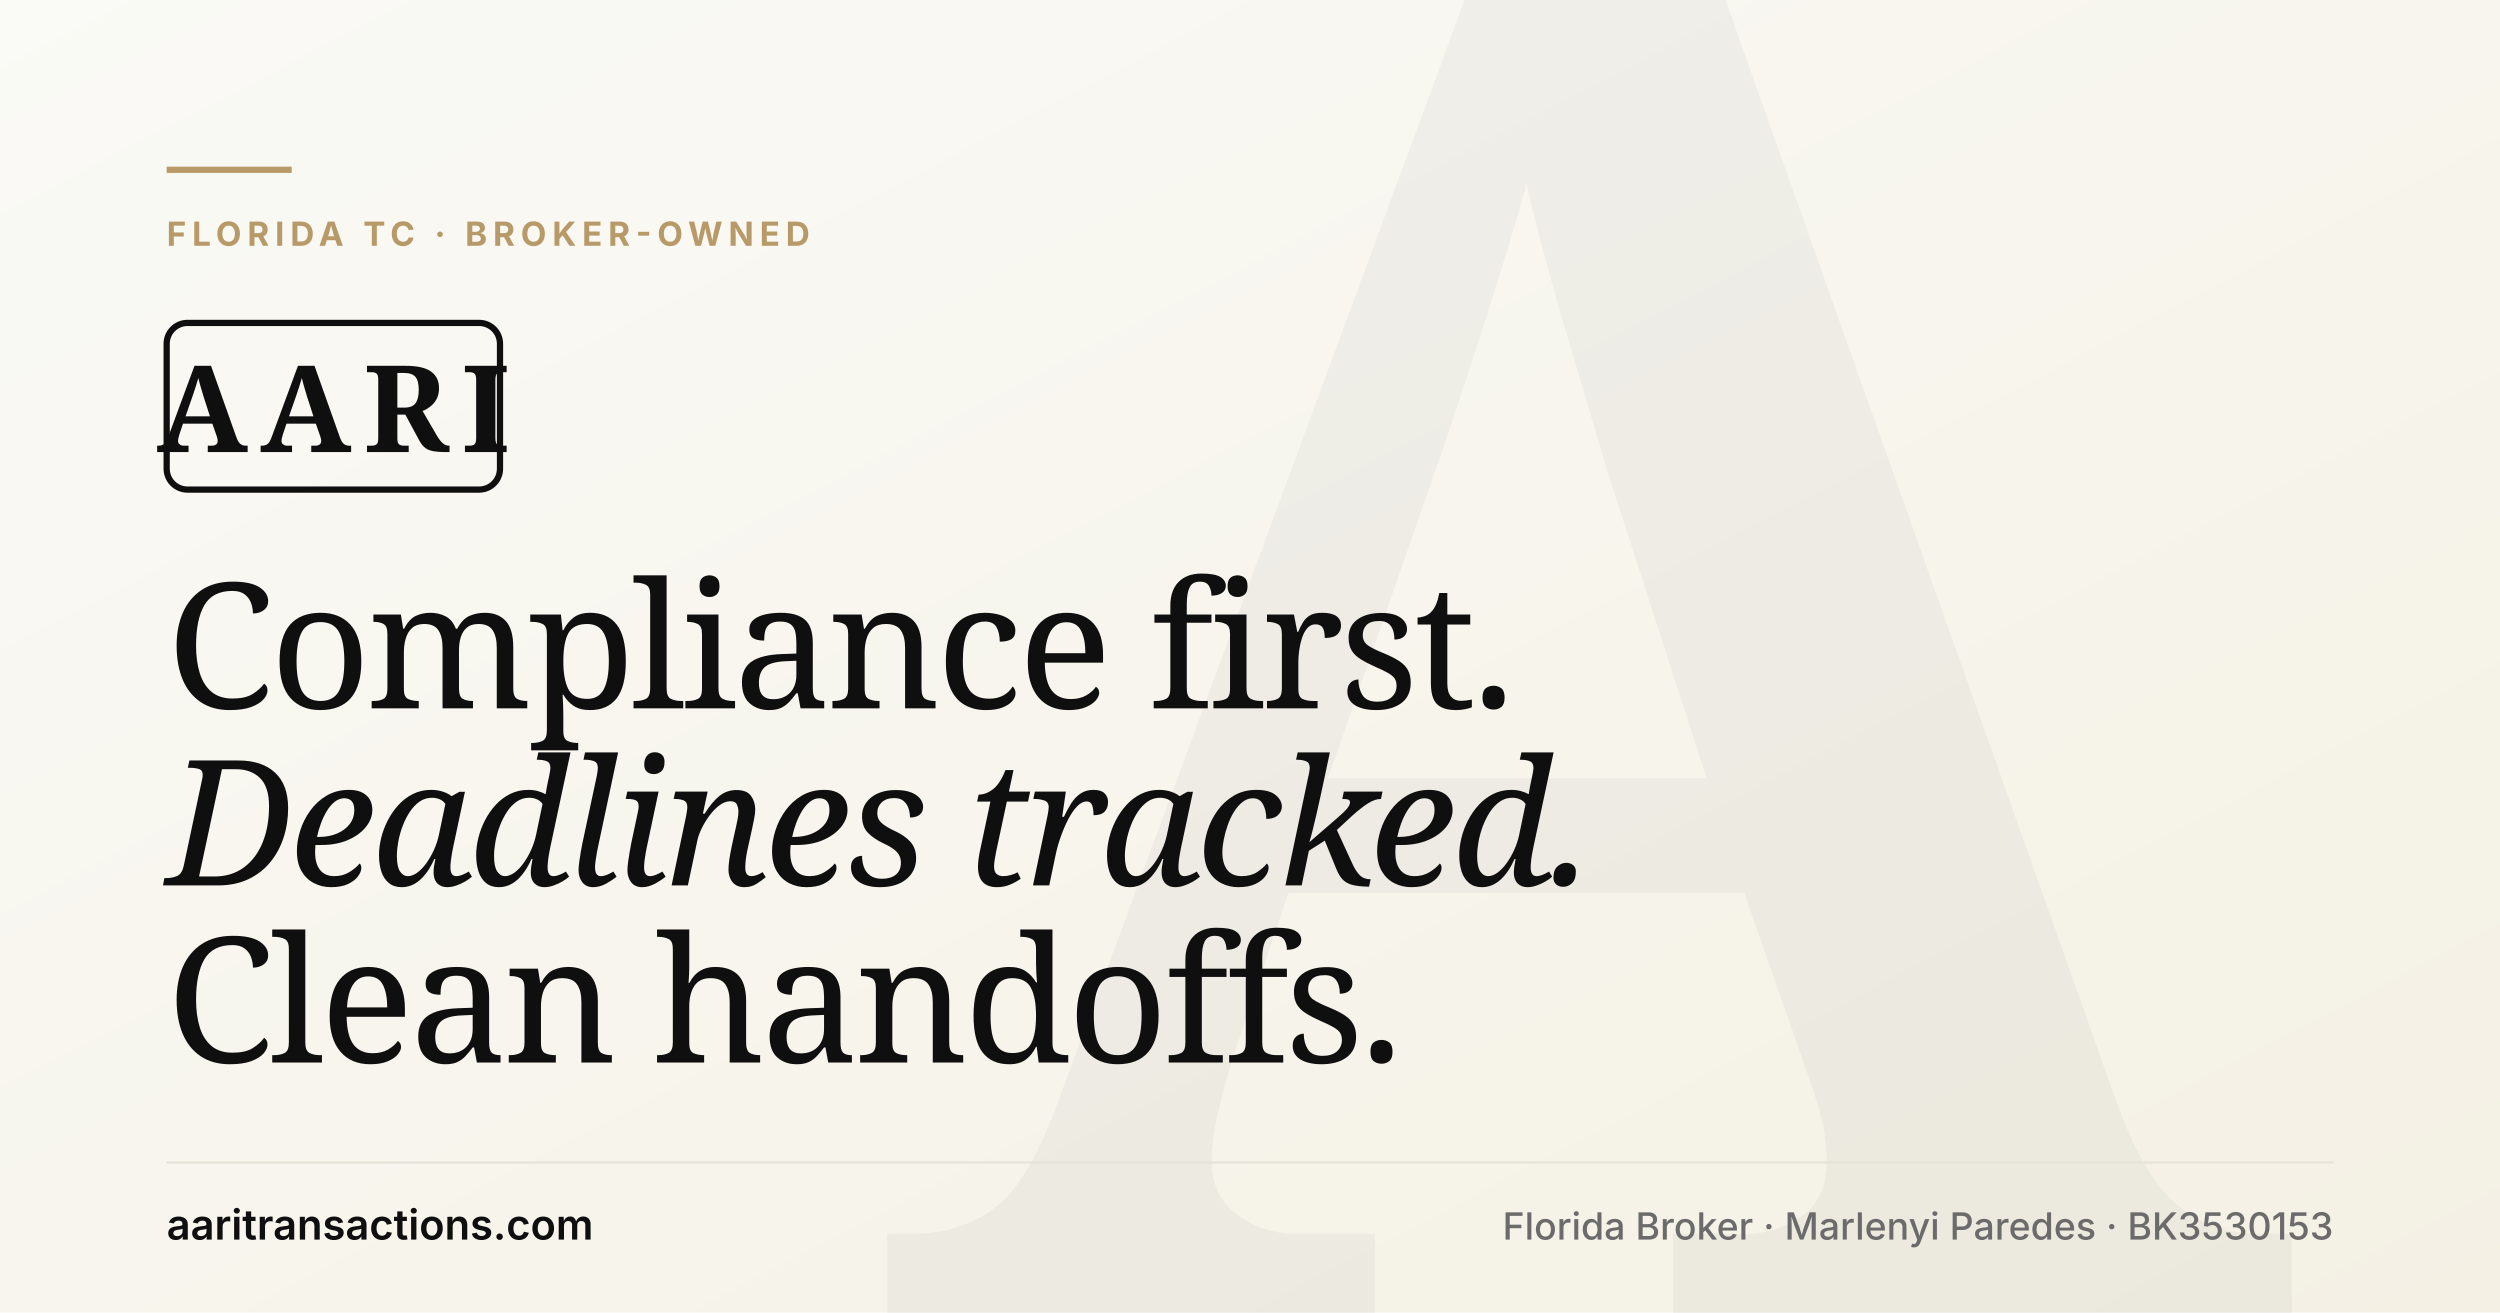
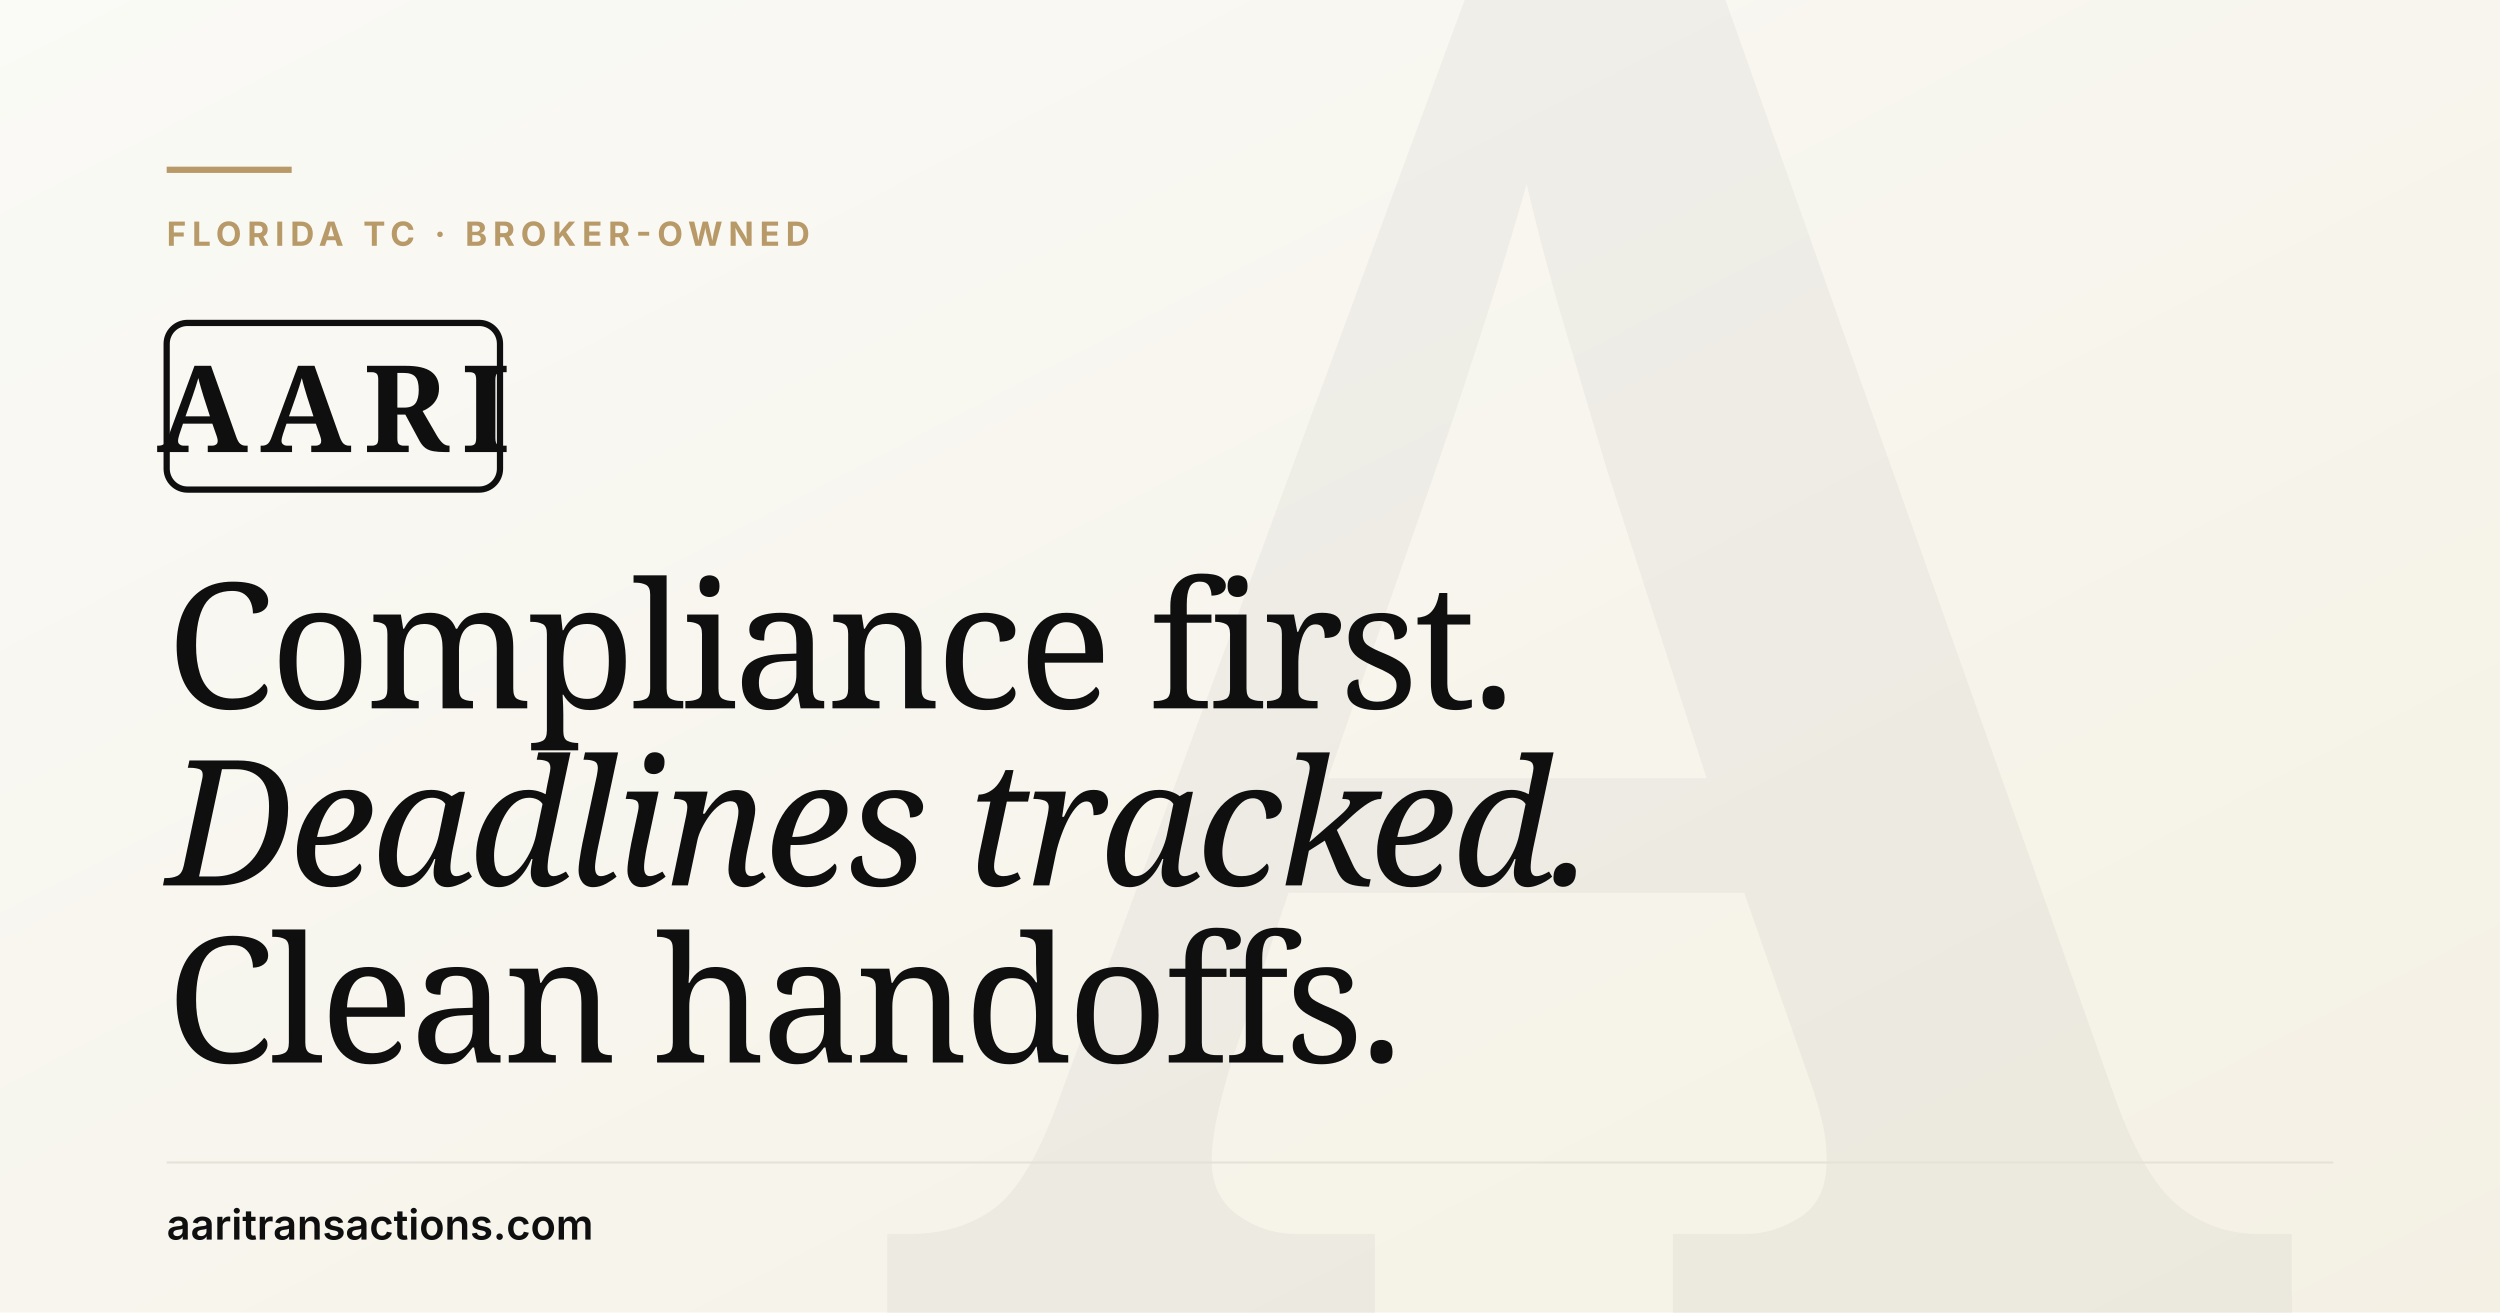
<svg xmlns="http://www.w3.org/2000/svg" viewBox="0 0 1200 630" preserveAspectRatio="xMidYMid meet" role="img" aria-label="Aari Transactions · Florida Transaction Coordination">
  <defs>
    <linearGradient id="bg" x1="0%" y1="0%" x2="100%" y2="100%">
      <stop offset="0%" stop-color="#fafaf6" />
      <stop offset="100%" stop-color="#f4f0e4" />
    </linearGradient>
  </defs>
  <rect width="1200" height="630" fill="url(#bg)" />
  <text x="1100" y="640" font-family="Georgia, 'Cormorant Garamond', serif" font-size="900" font-weight="600" fill="#0f0f0f" opacity="0.04" text-anchor="end" letter-spacing="-30">A</text>
  <rect x="80" y="80" width="60" height="3" fill="#b89968" />
  <text x="80" y="118" font-family="Inter, -apple-system, sans-serif" font-size="16" font-weight="700" fill="#b89968" letter-spacing="2.8">FLORIDA TC · BROKER-OWNED</text>
  <rect x="80" y="155" width="160" height="80" rx="10" fill="none" stroke="#0f0f0f" stroke-width="3" />
  <text x="160" y="217" font-family="Georgia, 'Cormorant Garamond', serif" font-size="58" font-weight="600" fill="#0f0f0f" text-anchor="middle" letter-spacing="6">AARI</text>
  <text x="80" y="340" font-family="Georgia, 'Cormorant Garamond', serif" font-size="84" font-weight="500" fill="#0f0f0f" letter-spacing="-2">Compliance first.</text>
  <text x="80" y="425" font-family="Georgia, 'Cormorant Garamond', serif" font-size="84" font-style="italic" font-weight="500" fill="#0f0f0f" letter-spacing="-2">Deadlines tracked.</text>
  <text x="80" y="510" font-family="Georgia, 'Cormorant Garamond', serif" font-size="84" font-weight="500" fill="#0f0f0f" letter-spacing="-2">Clean handoffs.</text>
  <line x1="80" y1="558" x2="1120" y2="558" stroke="#e6e2d8" stroke-width="1" />
  <text x="80" y="595" font-family="Inter, -apple-system, sans-serif" font-size="20" font-weight="600" fill="#0f0f0f">aaritransactions.com</text>
-   <text x="1120" y="595" font-family="Inter, -apple-system, sans-serif" font-size="18" font-weight="500" fill="#6b6b6b" text-anchor="end">Florida Broker · Marlenyi Paredes · BK3530153</text>
</svg>
